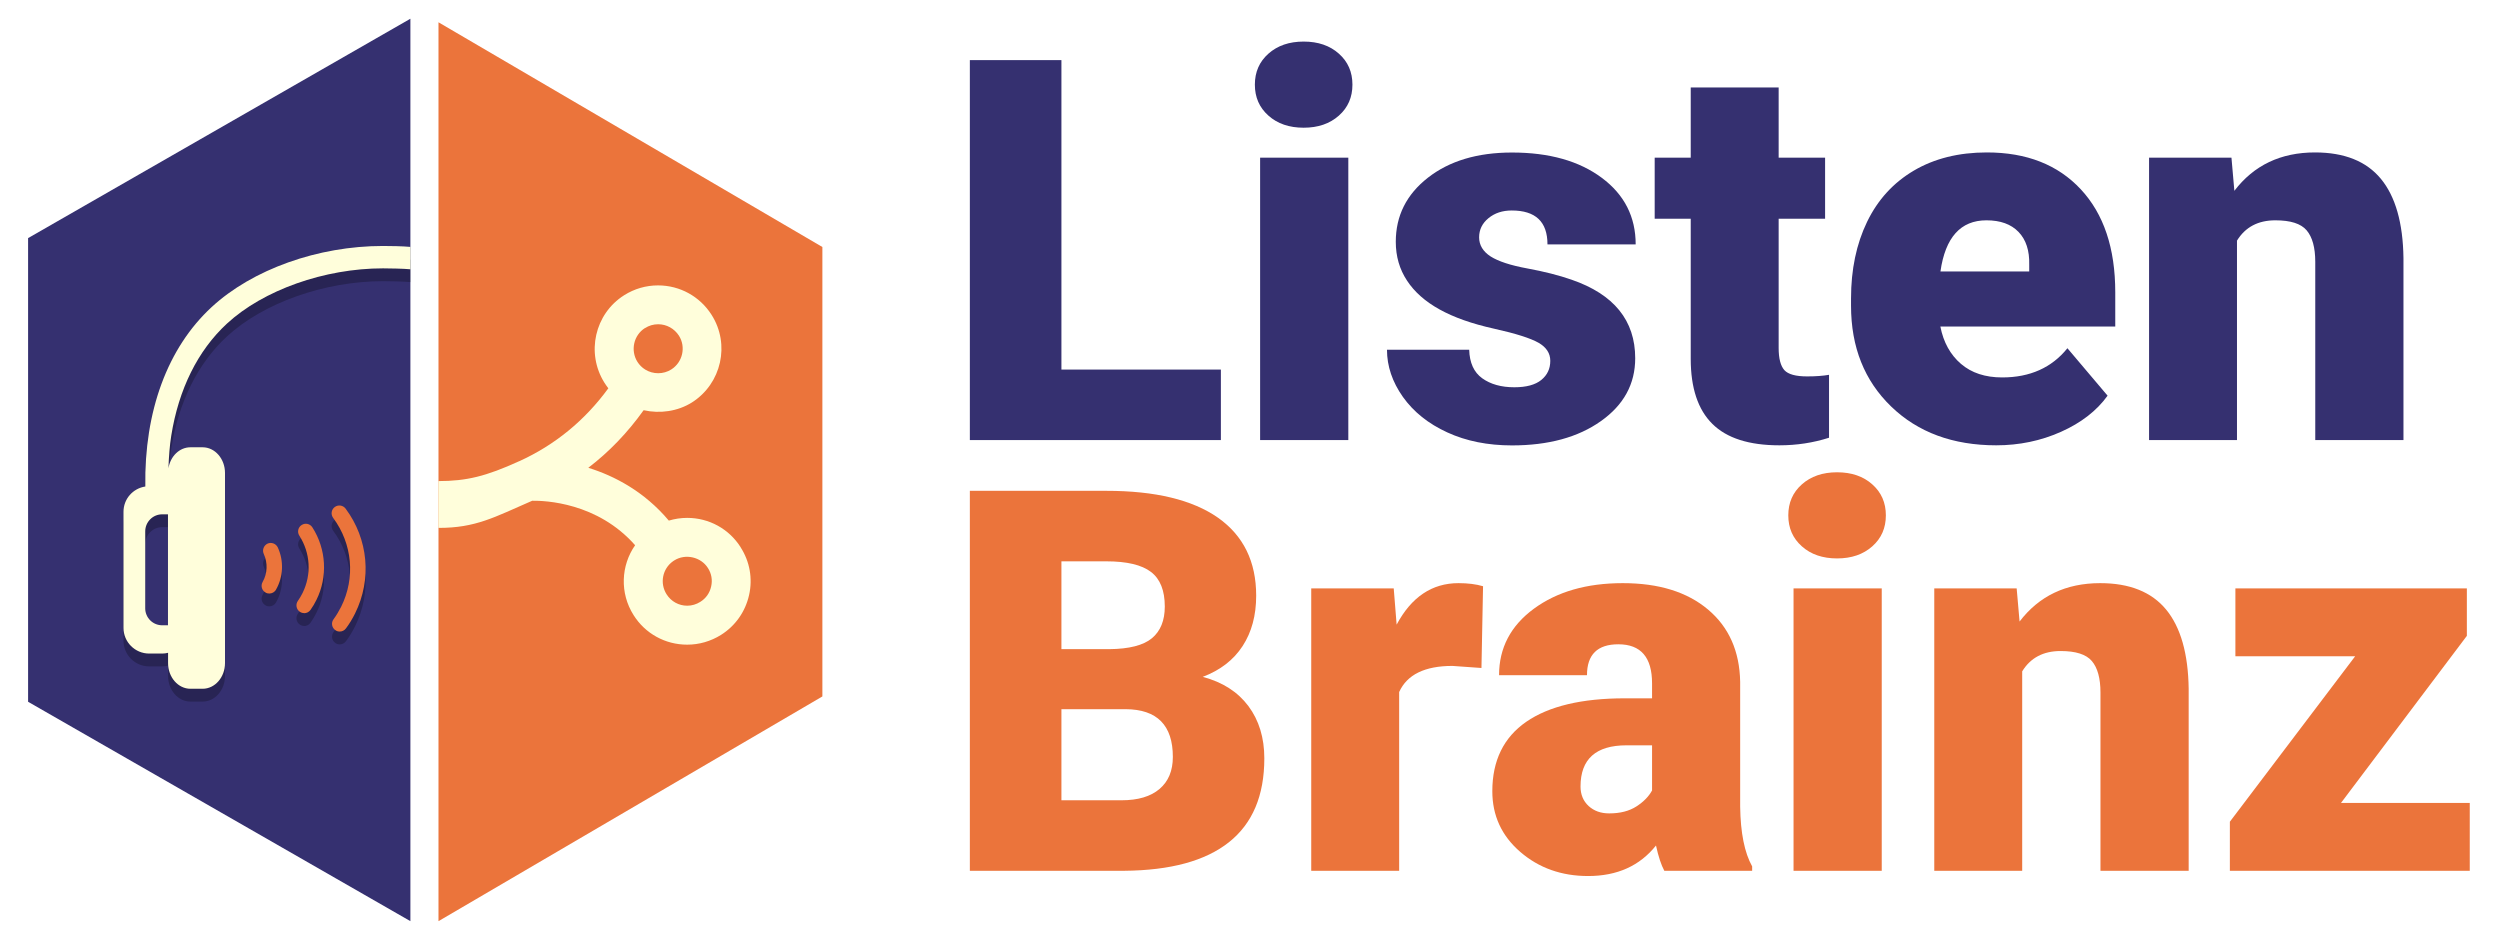
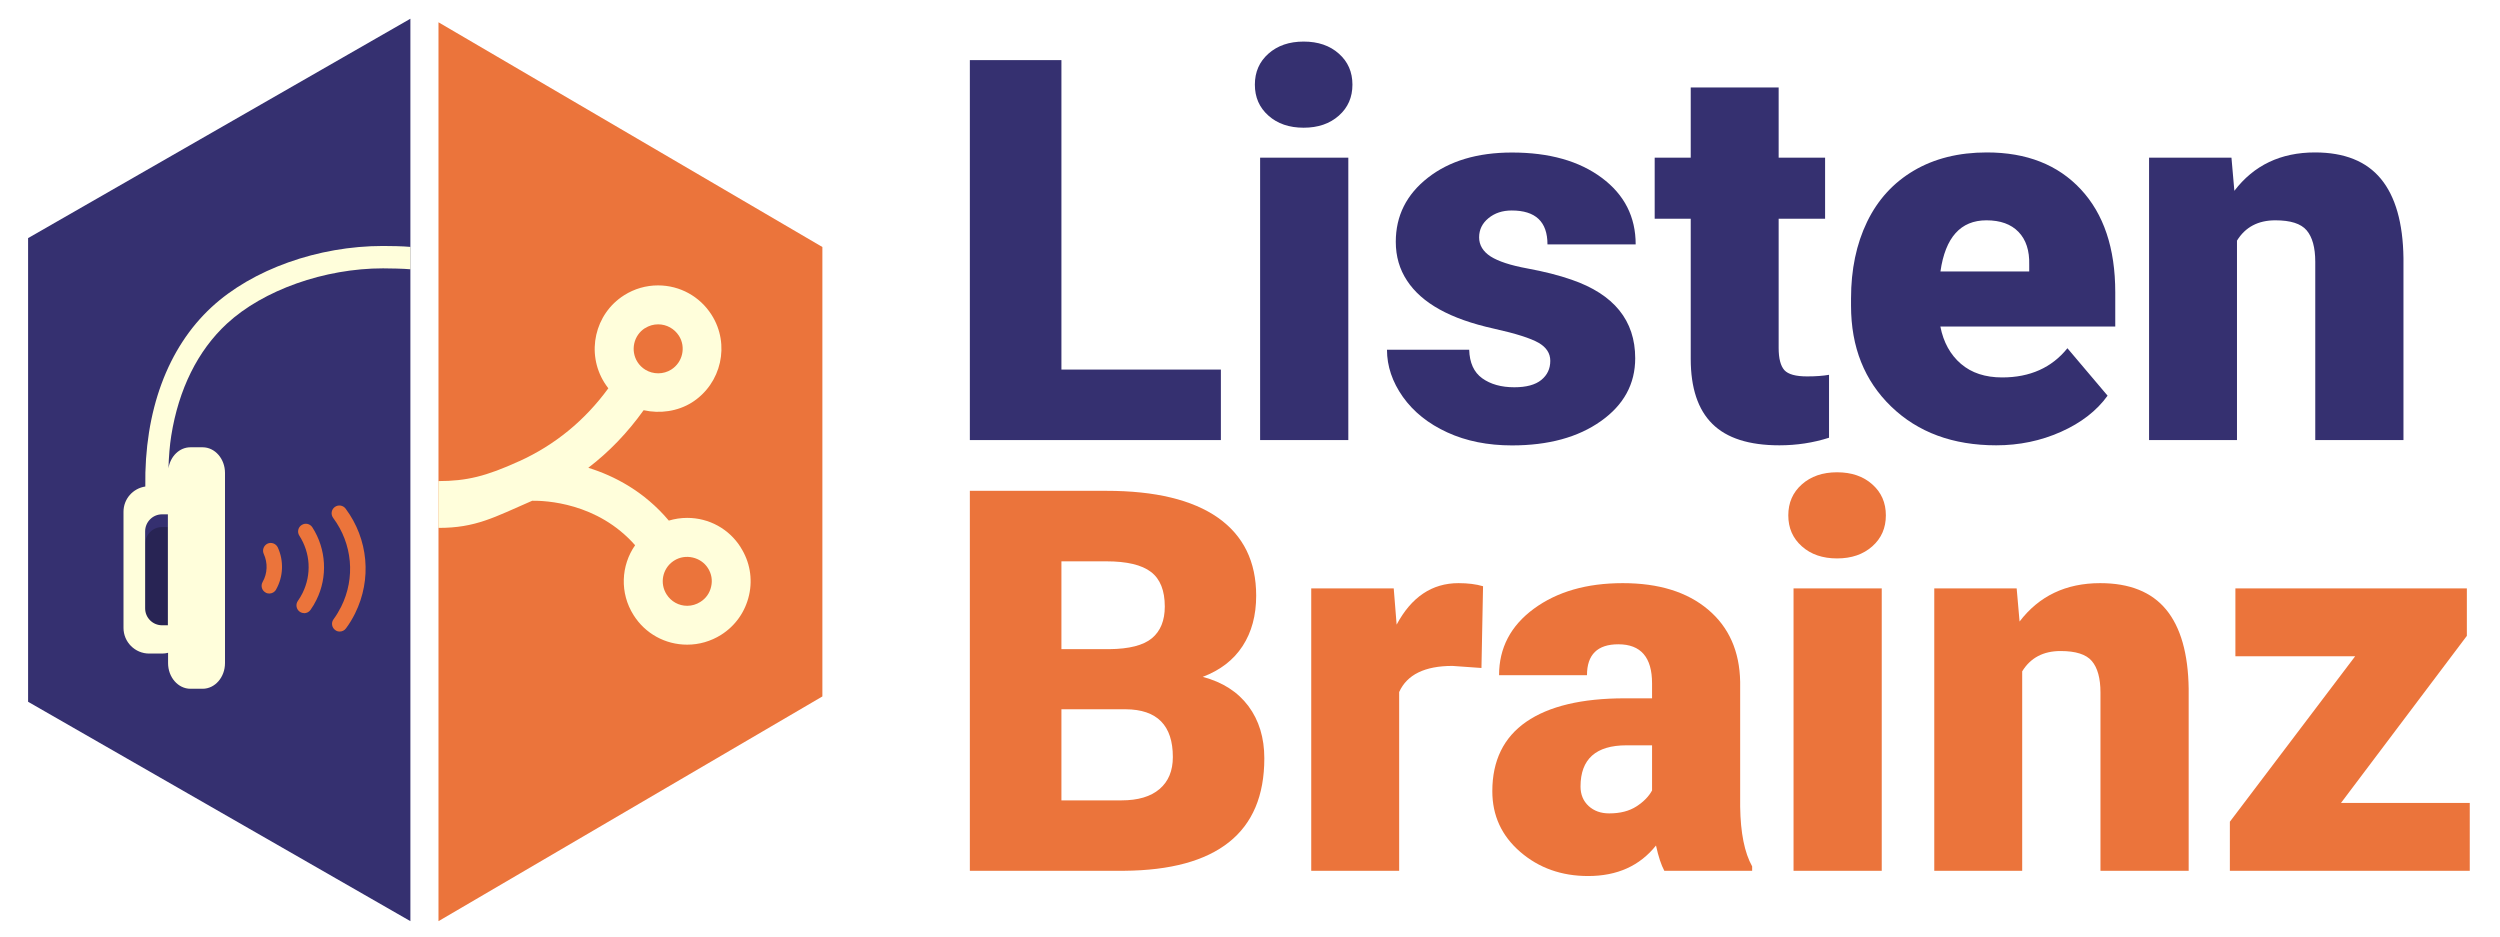
- <svg xmlns="http://www.w3.org/2000/svg" viewBox="0 0 267 100">
+ <svg xmlns="http://www.w3.org/2000/svg" width="267" height="100" viewBox="0 0 267 100">
  <defs>
-     <style>.b{isolation:isolate;}.c{fill:#fffedb;}.d{fill:#353070;}.e{mix-blend-mode:multiply;opacity:.25;}.f{fill:#eb743b;}</style>
+     <style>
+       .cls-1 {
+         isolation: isolate;
+       }
+ 
+       .cls-2, .cls-3, .cls-4, .cls-5 {
+         stroke-width: 0px;
+       }
+ 
+       .cls-3 {
+         fill: #353070;
+       }
+ 
+       .cls-4 {
+         fill: #eb743b;
+       }
+ 
+       .cls-6 {
+         mix-blend-mode: multiply;
+         opacity: .25;
+       }
+ 
+       .cls-5 {
+         fill: #fffedb;
+       }
+     </style>
  </defs>
-   <g class="b">
-     <g id="a">
+   <g class="cls-1">
+     <g id="Layer_1" data-name="Layer 1">
      <g>
        <g>
-           <polygon class="d" points="43.83 2 3 25.43 3 74.95 43.83 98.38 43.83 2" />
+           <polygon class="cls-3" points="43.83 2 3 25.43 3 74.95 43.83 98.38 43.83 2" />
          <g>
-             <g class="e">
-               <path d="M32.48,66.85c-.16,0-.33-.05-.47-.15-.37-.26-.46-.78-.2-1.15,.19-.26,.35-.55,.5-.84,.98-1.98,.85-4.27-.34-6.13-.25-.38-.14-.9,.25-1.14,.38-.25,.89-.14,1.14,.25,1.49,2.32,1.66,5.29,.43,7.76-.18,.37-.39,.72-.63,1.06-.16,.23-.42,.35-.68,.35" />
-               <path d="M36.28,68.82c-.17,0-.34-.05-.48-.16-.37-.27-.45-.79-.18-1.15,.31-.42,.58-.88,.82-1.35,1.53-3.08,1.2-6.71-.86-9.48-.27-.37-.2-.88,.17-1.16,.37-.27,.88-.2,1.16,.17,2.43,3.26,2.82,7.55,1.01,11.2-.28,.56-.6,1.1-.97,1.59-.16,.22-.41,.34-.67,.34" />
-               <path d="M28.76,64.76c-.14,0-.28-.03-.4-.11-.4-.22-.54-.73-.31-1.13,.52-.91,.56-2.03,.12-2.99-.19-.41-.01-.9,.4-1.1,.41-.19,.91,0,1.1,.41,.66,1.44,.59,3.12-.19,4.5-.15,.27-.43,.42-.72,.42" />
-             </g>
-             <g>
-               <path class="f" d="M32.48,65.48c-.16,0-.33-.05-.47-.15-.37-.26-.46-.78-.2-1.15,.19-.26,.35-.55,.5-.84,.98-1.98,.85-4.27-.34-6.13-.25-.38-.14-.9,.25-1.14,.38-.25,.89-.14,1.14,.25,1.49,2.32,1.66,5.29,.43,7.76-.18,.37-.39,.72-.63,1.06-.16,.23-.42,.35-.68,.35" />
-               <path class="f" d="M36.28,67.45c-.17,0-.34-.05-.48-.16-.37-.27-.45-.79-.18-1.15,.31-.42,.58-.88,.82-1.35,1.53-3.08,1.2-6.71-.86-9.48-.27-.37-.2-.88,.17-1.16,.37-.27,.88-.2,1.16,.17,2.43,3.26,2.82,7.55,1.01,11.2-.28,.56-.6,1.1-.97,1.59-.16,.22-.41,.34-.67,.34" />
-               <path class="f" d="M28.76,63.39c-.14,0-.28-.03-.4-.11-.4-.22-.54-.73-.31-1.13,.52-.91,.56-2.03,.12-2.99-.19-.41-.01-.9,.4-1.1,.41-.19,.91,0,1.1,.41,.66,1.44,.59,3.12-.19,4.5-.15,.27-.43,.42-.72,.42" />
-             </g>
+             <path class="cls-4" d="M32.48,65.48c-.16,0-.33-.05-.47-.15-.37-.26-.46-.78-.2-1.15.19-.26.35-.55.5-.84.98-1.98.85-4.27-.34-6.13-.25-.38-.14-.9.25-1.14.38-.25.89-.14,1.14.25,1.49,2.32,1.66,5.29.43,7.76-.18.37-.39.72-.63,1.06-.16.23-.42.35-.68.35" />
+             <path class="cls-4" d="M36.28,67.45c-.17,0-.34-.05-.48-.16-.37-.27-.45-.79-.18-1.15.31-.42.58-.88.82-1.35,1.53-3.08,1.2-6.71-.86-9.48-.27-.37-.2-.88.17-1.16.37-.27.88-.2,1.16.17,2.43,3.26,2.82,7.55,1.01,11.2-.28.56-.6,1.1-.97,1.59-.16.22-.41.34-.67.34" />
+             <path class="cls-4" d="M28.76,63.39c-.14,0-.28-.03-.4-.11-.4-.22-.54-.73-.31-1.13.52-.91.56-2.03.12-2.99-.19-.41-.01-.9.4-1.1.41-.19.91,0,1.1.41.66,1.44.59,3.12-.19,4.5-.15.27-.43.42-.72.42" />
          </g>
          <g>
-             <g class="e">
-               <path d="M40.9,27.64c-6.93,0-13.94,2.5-18.3,6.53-4.71,4.35-7.2,11.12-7.08,19.16-1.32,.2-2.33,1.32-2.33,2.7v12.4c0,1.51,1.23,2.74,2.74,2.74h1.39c.22,0,.42-.03,.63-.08v1.1c0,1.51,1.07,2.74,2.39,2.74h1.3c1.32,0,2.39-1.23,2.39-2.74v-20.31c0-1.51-1.07-2.74-2.39-2.74h-1.3c-1.18,0-2.15,.97-2.35,2.25,.04-1.27,.14-2.5,.3-3.49,.79-4.95,2.82-9.08,5.95-11.97,3.88-3.58,10.42-5.9,16.67-5.9,.71,0,2.22,.03,2.93,.1v-2.39c-.82-.08-2.17-.1-2.93-.1Zm-23.58,40.51c-1,0-1.81-.81-1.81-1.81v-8.22c0-1,.81-1.82,1.81-1.82h.62v11.85h-.62Z" />
+             <g class="cls-6">
+               <path class="cls-2" d="M17.31,68.14c-1,0-1.81-.81-1.81-1.81v-8.22c0-1,.81-1.82,1.81-1.82h.62v11.85h-.62Z" />
            </g>
-             <path class="c" d="M40.9,26.27c-6.93,0-13.94,2.5-18.3,6.53-4.71,4.35-7.2,11.12-7.08,19.16-1.32,.2-2.33,1.32-2.33,2.7v12.4c0,1.51,1.23,2.74,2.74,2.74h1.39c.22,0,.42-.03,.63-.08v1.1c0,1.51,1.07,2.74,2.39,2.74h1.3c1.32,0,2.39-1.23,2.39-2.74v-20.31c0-1.51-1.07-2.74-2.39-2.74h-1.3c-1.18,0-2.15,.97-2.35,2.25,.04-1.27,.14-2.5,.3-3.49,.79-4.95,2.82-9.08,5.95-11.97,3.88-3.58,10.42-5.9,16.67-5.9,.71,0,2.22,.03,2.93,.1v-2.39c-.82-.08-2.17-.1-2.93-.1Zm-23.58,40.51c-1,0-1.81-.81-1.81-1.81v-8.22c0-1,.81-1.82,1.81-1.82h.62v11.85h-.62Z" />
+             <path class="cls-5" d="M40.9,26.27c-6.93,0-13.94,2.5-18.3,6.53-4.71,4.35-7.2,11.12-7.08,19.16-1.32.2-2.33,1.32-2.33,2.7v12.4c0,1.51,1.23,2.74,2.74,2.74h1.39c.22,0,.42-.03.63-.08v1.1c0,1.51,1.07,2.74,2.39,2.74h1.3c1.32,0,2.39-1.23,2.39-2.74v-20.31c0-1.51-1.07-2.74-2.39-2.74h-1.3c-1.18,0-2.15.97-2.35,2.25.04-1.27.14-2.5.3-3.49.79-4.95,2.82-9.08,5.95-11.97,3.88-3.58,10.42-5.9,16.67-5.9.71,0,2.22.03,2.93.1v-2.39c-.82-.08-2.17-.1-2.93-.1ZM17.31,66.78c-1,0-1.81-.81-1.81-1.81v-8.22c0-1,.81-1.82,1.81-1.82h.62v11.85h-.62Z" />
          </g>
        </g>
-         <polygon class="f" points="46.83 2.38 46.83 98.38 87.83 74.38 87.83 26.38 46.83 2.38" />
-         <path class="c" d="M79.11,58.46c-1.24-1.97-3.38-3.15-5.72-3.15-.67,0-1.32,.1-1.96,.29-2.63-3.12-5.82-4.78-8.6-5.64,2.24-1.71,4.21-3.77,5.91-6.15,1.74,.39,3.63,.13,5.16-.83,3.16-2.01,4.1-6.2,2.1-9.35-1.25-1.97-3.39-3.15-5.72-3.15-1.28,0-2.53,.36-3.62,1.05-3.15,1.99-4.09,6.18-2.11,9.34,.13,.21,.27,.4,.42,.6-2.51,3.44-5.71,6.06-9.52,7.79h-.01c-3.53,1.61-5.62,2.12-8.62,2.12v5c4,0,5.93-1.12,10.02-2.9,1.37-.02,6.96,.18,10.99,4.75-1.51,2.16-1.66,5.11-.16,7.47,1.24,1.97,3.38,3.15,5.72,3.15,1.28,0,2.52-.36,3.61-1.04,1.54-.97,2.6-2.48,3-4.25,.4-1.76,.08-3.57-.89-5.09Zm-10.22-23.42c.42-.27,.9-.41,1.4-.41,.9,0,1.73,.46,2.22,1.22,.77,1.21,.4,2.84-.82,3.61-.41,.26-.9,.4-1.39,.4s-.97-.13-1.39-.39c-.34-.21-.62-.49-.83-.82-.77-1.22-.41-2.85,.81-3.62Zm7.06,27.6c-.15,.69-.56,1.27-1.16,1.64-.41,.26-.9,.41-1.39,.41-.91,0-1.73-.46-2.21-1.22-.75-1.18-.44-2.73,.69-3.53l.12-.08c1.21-.77,2.87-.37,3.61,.81,.38,.59,.5,1.29,.34,1.97Z" />
+         <polygon class="cls-4" points="46.83 2.38 46.83 98.38 87.83 74.38 87.83 26.38 46.83 2.38" />
+         <path class="cls-5" d="M79.11,58.46c-1.24-1.97-3.38-3.15-5.72-3.15-.67,0-1.32.1-1.96.29-2.63-3.12-5.82-4.78-8.6-5.64,2.24-1.71,4.21-3.77,5.91-6.15,1.74.39,3.63.13,5.16-.83,3.16-2.01,4.1-6.2,2.1-9.35-1.25-1.97-3.39-3.15-5.72-3.15-1.28,0-2.53.36-3.62,1.05-3.15,1.99-4.09,6.18-2.11,9.34.13.21.27.4.42.6-2.51,3.44-5.71,6.06-9.52,7.79h-.01c-3.53,1.61-5.62,2.12-8.62,2.12v5c4,0,5.93-1.12,10.02-2.9,1.37-.02,6.96.18,10.99,4.75-1.51,2.16-1.66,5.11-.16,7.47,1.24,1.97,3.38,3.15,5.72,3.15,1.28,0,2.52-.36,3.61-1.04,1.54-.97,2.6-2.48,3-4.25.4-1.76.08-3.57-.89-5.09ZM68.89,35.05c.42-.27.9-.41,1.4-.41.9,0,1.73.46,2.22,1.22.77,1.21.4,2.84-.82,3.61-.41.26-.9.4-1.39.4s-.97-.13-1.39-.39c-.34-.21-.62-.49-.83-.82-.77-1.22-.41-2.85.81-3.62ZM75.95,62.65c-.15.69-.56,1.27-1.16,1.64-.41.26-.9.41-1.39.41-.91,0-1.73-.46-2.21-1.22-.75-1.18-.44-2.73.69-3.53l.12-.08c1.21-.77,2.87-.37,3.61.81.38.59.5,1.29.34,1.97Z" />
      </g>
      <g>
-         <path class="d" d="M113.36,39.47h17.03v7.53h-26.81V6.42h9.78V39.47Z" />
-         <path class="d" d="M134.02,9.04c0-1.35,.48-2.45,1.45-3.31,.97-.86,2.22-1.29,3.76-1.29s2.8,.43,3.76,1.29c.97,.86,1.45,1.96,1.45,3.31s-.48,2.45-1.45,3.31c-.97,.86-2.22,1.29-3.76,1.29s-2.8-.43-3.76-1.29c-.97-.86-1.45-1.96-1.45-3.31Zm9.98,37.96h-9.42V16.84h9.42v30.16Z" />
-         <path class="d" d="M165.57,38.53c0-.8-.42-1.44-1.25-1.92-.84-.48-2.42-.99-4.77-1.51-2.34-.52-4.27-1.2-5.8-2.05-1.52-.84-2.69-1.87-3.48-3.08-.8-1.21-1.2-2.59-1.2-4.15,0-2.77,1.14-5.05,3.43-6.84,2.29-1.79,5.28-2.69,8.98-2.69,3.98,0,7.17,.9,9.59,2.7,2.42,1.8,3.62,4.17,3.62,7.11h-9.42c0-2.42-1.27-3.62-3.82-3.62-.98,0-1.81,.27-2.48,.82-.67,.55-1,1.23-1,2.05s.41,1.51,1.23,2.04c.82,.52,2.12,.95,3.92,1.28,1.79,.33,3.37,.73,4.72,1.2,4.53,1.56,6.8,4.36,6.8,8.39,0,2.75-1.22,4.99-3.67,6.72-2.44,1.73-5.61,2.59-9.49,2.59-2.58,0-4.89-.46-6.91-1.39-2.03-.93-3.6-2.19-4.74-3.79-1.13-1.6-1.7-3.28-1.7-5.04h8.78c.04,1.39,.5,2.41,1.39,3.05,.89,.64,2.04,.96,3.43,.96,1.28,0,2.24-.26,2.88-.78,.64-.52,.96-1.2,.96-2.04Z" />
-         <path class="d" d="M189.96,9.34v7.5h4.96v6.52h-4.96v13.8c0,1.13,.21,1.92,.61,2.37,.41,.45,1.22,.67,2.43,.67,.93,0,1.71-.06,2.34-.17v6.72c-1.69,.54-3.46,.81-5.3,.81-3.23,0-5.62-.76-7.16-2.29-1.54-1.52-2.31-3.84-2.31-6.94v-14.97h-3.85v-6.52h3.85v-7.5h9.39Z" />
-         <path class="d" d="M213.21,47.56c-4.63,0-8.37-1.38-11.23-4.14-2.86-2.76-4.29-6.35-4.29-10.77v-.78c0-3.08,.57-5.81,1.71-8.17,1.14-2.36,2.81-4.19,5-5.48,2.19-1.29,4.79-1.94,7.8-1.94,4.24,0,7.58,1.31,10.03,3.94,2.45,2.63,3.68,6.29,3.68,11v3.65h-18.68c.33,1.69,1.07,3.02,2.2,3.99,1.13,.97,2.6,1.45,4.4,1.45,2.97,0,5.3-1.04,6.97-3.12l4.29,5.07c-1.17,1.62-2.83,2.9-4.98,3.86-2.15,.96-4.46,1.44-6.93,1.44Zm-1.06-24.03c-2.75,0-4.39,1.82-4.91,5.46h9.48v-.72c.04-1.5-.34-2.67-1.14-3.5-.8-.83-1.94-1.24-3.43-1.24Z" />
-         <path class="d" d="M238.32,16.84l.31,3.54c2.08-2.73,4.95-4.1,8.61-4.1,3.14,0,5.49,.94,7.04,2.82s2.36,4.7,2.41,8.47v19.43h-9.42V27.96c0-1.52-.31-2.64-.92-3.36s-1.73-1.07-3.34-1.07c-1.84,0-3.21,.72-4.1,2.17v21.3h-9.39V16.84h8.81Z" />
-         <path class="f" d="M103.58,93V52.42h14.58c5.22,0,9.19,.96,11.92,2.87,2.72,1.92,4.08,4.69,4.08,8.33,0,2.1-.48,3.89-1.45,5.38-.97,1.49-2.39,2.58-4.26,3.29,2.12,.56,3.74,1.6,4.88,3.12,1.13,1.52,1.7,3.38,1.7,5.58,0,3.98-1.26,6.96-3.78,8.96-2.52,2-6.25,3.01-11.19,3.05h-16.47Zm9.78-23.67h5.1c2.14-.02,3.66-.41,4.57-1.17,.91-.76,1.37-1.89,1.37-3.38,0-1.71-.49-2.95-1.48-3.7-.98-.75-2.57-1.13-4.77-1.13h-4.79v9.39Zm0,6.41v9.73h6.41c1.77,0,3.12-.4,4.07-1.21,.95-.81,1.42-1.95,1.42-3.42,0-3.38-1.68-5.08-5.04-5.1h-6.86Z" />
-         <path class="f" d="M158.21,71.34l-3.09-.22c-2.95,0-4.85,.93-5.69,2.79v19.09h-9.39v-30.16h8.81l.31,3.87c1.58-2.95,3.78-4.43,6.61-4.43,1,0,1.88,.11,2.62,.33l-.17,8.72Z" />
-         <path class="f" d="M177.75,93c-.33-.61-.63-1.51-.89-2.7-1.73,2.17-4.14,3.26-7.25,3.26-2.84,0-5.26-.86-7.25-2.58-1.99-1.72-2.98-3.88-2.98-6.48,0-3.27,1.21-5.74,3.62-7.41,2.42-1.67,5.93-2.51,10.54-2.51h2.9v-1.6c0-2.78-1.2-4.17-3.6-4.17-2.23,0-3.35,1.1-3.35,3.3h-9.39c0-2.91,1.24-5.28,3.72-7.1,2.48-1.82,5.64-2.73,9.49-2.73s6.88,.94,9.11,2.82c2.23,1.88,3.37,4.45,3.43,7.72v13.35c.04,2.77,.46,4.89,1.28,6.36v.47h-9.39Zm-5.88-6.13c1.17,0,2.14-.25,2.91-.75,.77-.5,1.32-1.07,1.66-1.7v-4.82h-2.73c-3.27,0-4.91,1.47-4.91,4.4,0,.85,.29,1.55,.86,2.08,.58,.53,1.31,.79,2.2,.79Z" />
-         <path class="f" d="M190.99,55.04c0-1.35,.48-2.45,1.45-3.31,.97-.86,2.22-1.29,3.76-1.29s2.8,.43,3.76,1.29c.97,.86,1.45,1.96,1.45,3.31s-.48,2.45-1.45,3.31c-.97,.86-2.22,1.29-3.76,1.29s-2.8-.43-3.76-1.29c-.97-.86-1.45-1.96-1.45-3.31Zm9.98,37.96h-9.42v-30.16h9.42v30.16Z" />
-         <path class="f" d="M215.38,62.84l.31,3.54c2.08-2.73,4.95-4.1,8.61-4.1,3.14,0,5.49,.94,7.04,2.82s2.36,4.7,2.41,8.47v19.43h-9.42v-19.04c0-1.52-.31-2.64-.92-3.36s-1.73-1.07-3.34-1.07c-1.84,0-3.21,.72-4.1,2.17v21.3h-9.39v-30.16h8.81Z" />
-         <path class="f" d="M250.03,85.75h13.74v7.25h-25.62v-5.24l13.38-17.67h-12.79v-7.25h24.72v5.07l-13.44,17.84Z" />
+         <path class="cls-3" d="M113.36,39.47h17.03v7.53h-26.81V6.42h9.78v33.06Z" />
+         <path class="cls-3" d="M134.02,9.04c0-1.35.48-2.45,1.45-3.31.97-.86,2.22-1.29,3.76-1.29s2.8.43,3.76,1.29c.97.86,1.45,1.96,1.45,3.31s-.48,2.45-1.45,3.31c-.97.86-2.22,1.29-3.76,1.29s-2.8-.43-3.76-1.29c-.97-.86-1.45-1.96-1.45-3.31ZM144,47h-9.42v-30.16h9.42v30.16Z" />
+         <path class="cls-3" d="M165.57,38.53c0-.8-.42-1.44-1.25-1.92-.84-.48-2.42-.99-4.77-1.51-2.34-.52-4.27-1.2-5.8-2.05-1.52-.84-2.69-1.87-3.48-3.08-.8-1.21-1.2-2.59-1.2-4.15,0-2.77,1.14-5.05,3.43-6.84,2.29-1.79,5.28-2.69,8.98-2.69,3.98,0,7.17.9,9.59,2.7,2.42,1.8,3.62,4.17,3.62,7.11h-9.42c0-2.42-1.27-3.62-3.82-3.62-.98,0-1.81.27-2.48.82-.67.55-1,1.23-1,2.05s.41,1.51,1.23,2.04c.82.52,2.12.95,3.92,1.28,1.79.33,3.37.73,4.72,1.2,4.53,1.56,6.8,4.36,6.8,8.39,0,2.75-1.22,4.99-3.67,6.72-2.44,1.73-5.61,2.59-9.49,2.59-2.58,0-4.89-.46-6.91-1.39-2.03-.93-3.6-2.19-4.74-3.79-1.13-1.6-1.7-3.28-1.7-5.04h8.78c.04,1.39.5,2.41,1.39,3.05.89.64,2.04.96,3.43.96,1.28,0,2.24-.26,2.88-.78.64-.52.96-1.2.96-2.04Z" />
+         <path class="cls-3" d="M189.96,9.34v7.5h4.96v6.52h-4.96v13.8c0,1.13.21,1.92.61,2.37.41.45,1.22.67,2.43.67.93,0,1.71-.06,2.34-.17v6.72c-1.69.54-3.46.81-5.3.81-3.23,0-5.62-.76-7.16-2.29-1.54-1.52-2.31-3.84-2.31-6.94v-14.97h-3.85v-6.52h3.85v-7.5h9.39Z" />
+         <path class="cls-3" d="M213.21,47.56c-4.63,0-8.37-1.38-11.23-4.14-2.86-2.76-4.29-6.35-4.29-10.77v-.78c0-3.08.57-5.81,1.71-8.17,1.14-2.36,2.81-4.19,5-5.48,2.19-1.29,4.79-1.94,7.8-1.94,4.24,0,7.58,1.31,10.03,3.94,2.45,2.63,3.68,6.29,3.68,11v3.65h-18.68c.33,1.69,1.07,3.02,2.2,3.99,1.13.97,2.6,1.45,4.4,1.45,2.97,0,5.3-1.04,6.97-3.12l4.29,5.07c-1.17,1.62-2.83,2.9-4.98,3.86-2.15.96-4.46,1.44-6.93,1.44ZM212.15,23.53c-2.75,0-4.39,1.82-4.91,5.46h9.48v-.72c.04-1.5-.34-2.67-1.14-3.5-.8-.83-1.94-1.24-3.43-1.24Z" />
+         <path class="cls-3" d="M238.32,16.84l.31,3.54c2.08-2.73,4.95-4.1,8.61-4.1,3.14,0,5.49.94,7.04,2.82s2.36,4.7,2.41,8.47v19.43h-9.42v-19.04c0-1.52-.31-2.64-.92-3.36s-1.73-1.07-3.34-1.07c-1.84,0-3.21.72-4.1,2.17v21.3h-9.39v-30.16h8.81Z" />
+         <path class="cls-4" d="M103.58,93v-40.58h14.58c5.22,0,9.19.96,11.92,2.87,2.72,1.92,4.08,4.69,4.08,8.33,0,2.1-.48,3.89-1.45,5.38-.97,1.49-2.39,2.58-4.26,3.29,2.12.56,3.74,1.6,4.88,3.12,1.13,1.52,1.7,3.38,1.7,5.58,0,3.98-1.26,6.96-3.78,8.96-2.52,2-6.25,3.01-11.19,3.05h-16.47ZM113.36,69.33h5.1c2.14-.02,3.66-.41,4.57-1.17.91-.76,1.37-1.89,1.37-3.38,0-1.71-.49-2.95-1.48-3.7-.98-.75-2.57-1.13-4.77-1.13h-4.79v9.39ZM113.36,75.75v9.73h6.41c1.77,0,3.12-.4,4.07-1.21.95-.81,1.42-1.95,1.42-3.42,0-3.38-1.68-5.08-5.04-5.1h-6.86Z" />
+         <path class="cls-4" d="M158.21,71.34l-3.09-.22c-2.95,0-4.85.93-5.69,2.79v19.09h-9.39v-30.16h8.81l.31,3.87c1.58-2.95,3.78-4.43,6.61-4.43,1,0,1.88.11,2.62.33l-.17,8.72Z" />
+         <path class="cls-4" d="M177.75,93c-.33-.61-.63-1.51-.89-2.7-1.73,2.17-4.14,3.26-7.25,3.26-2.84,0-5.26-.86-7.25-2.58-1.99-1.72-2.98-3.88-2.98-6.48,0-3.27,1.21-5.74,3.62-7.41,2.42-1.67,5.93-2.51,10.54-2.51h2.9v-1.6c0-2.78-1.2-4.17-3.6-4.17-2.23,0-3.35,1.1-3.35,3.3h-9.39c0-2.91,1.24-5.28,3.72-7.1,2.48-1.82,5.64-2.73,9.49-2.73s6.88.94,9.11,2.82c2.23,1.88,3.37,4.45,3.43,7.72v13.35c.04,2.77.46,4.89,1.28,6.36v.47h-9.39ZM171.87,86.87c1.17,0,2.14-.25,2.91-.75.77-.5,1.32-1.07,1.66-1.7v-4.82h-2.73c-3.27,0-4.91,1.47-4.91,4.4,0,.85.29,1.55.86,2.08.58.53,1.31.79,2.2.79Z" />
+         <path class="cls-4" d="M190.99,55.04c0-1.35.48-2.45,1.45-3.31.97-.86,2.22-1.29,3.76-1.29s2.8.43,3.76,1.29c.97.86,1.45,1.96,1.45,3.31s-.48,2.45-1.45,3.31c-.97.86-2.22,1.29-3.76,1.29s-2.8-.43-3.76-1.29c-.97-.86-1.45-1.96-1.45-3.31ZM200.97,93h-9.42v-30.16h9.42v30.16Z" />
+         <path class="cls-4" d="M215.38,62.84l.31,3.54c2.08-2.73,4.95-4.1,8.61-4.1,3.14,0,5.49.94,7.04,2.82s2.36,4.7,2.41,8.47v19.43h-9.42v-19.04c0-1.52-.31-2.64-.92-3.36s-1.73-1.07-3.34-1.07c-1.84,0-3.21.72-4.1,2.17v21.3h-9.39v-30.16h8.81Z" />
+         <path class="cls-4" d="M250.03,85.75h13.74v7.25h-25.62v-5.24l13.38-17.67h-12.79v-7.25h24.72v5.07l-13.44,17.84Z" />
      </g>
    </g>
  </g>
</svg>
